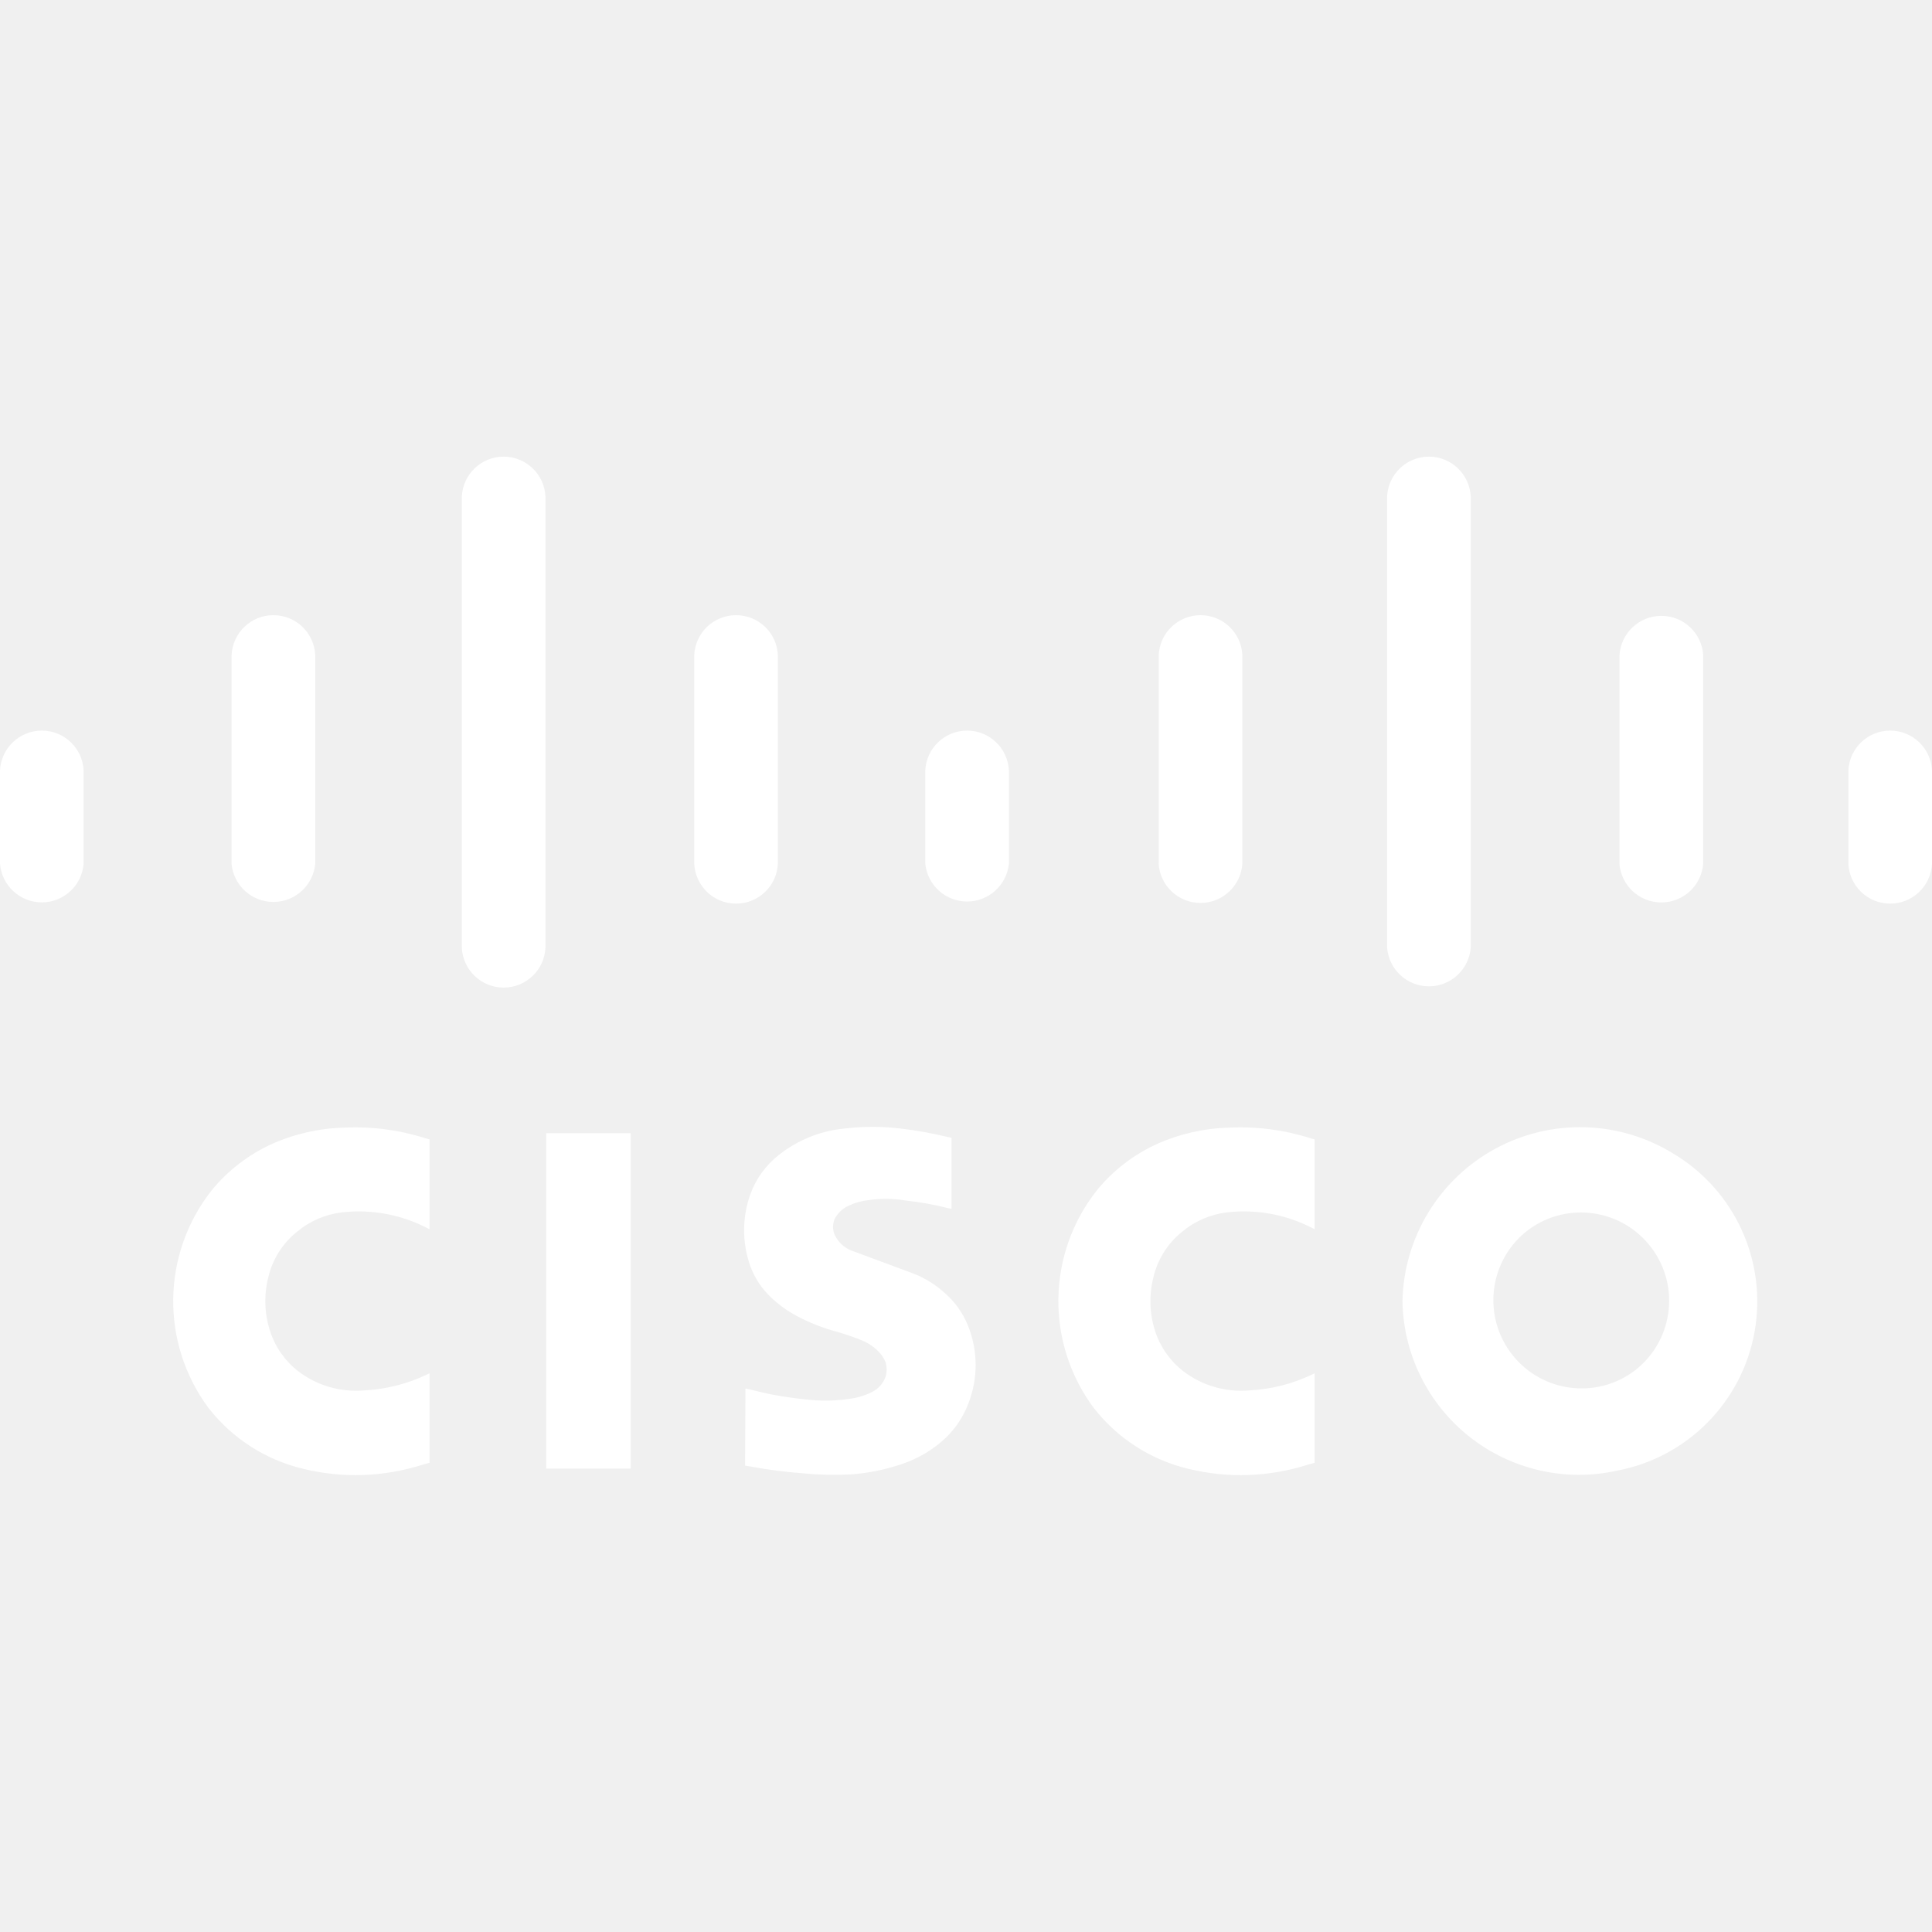
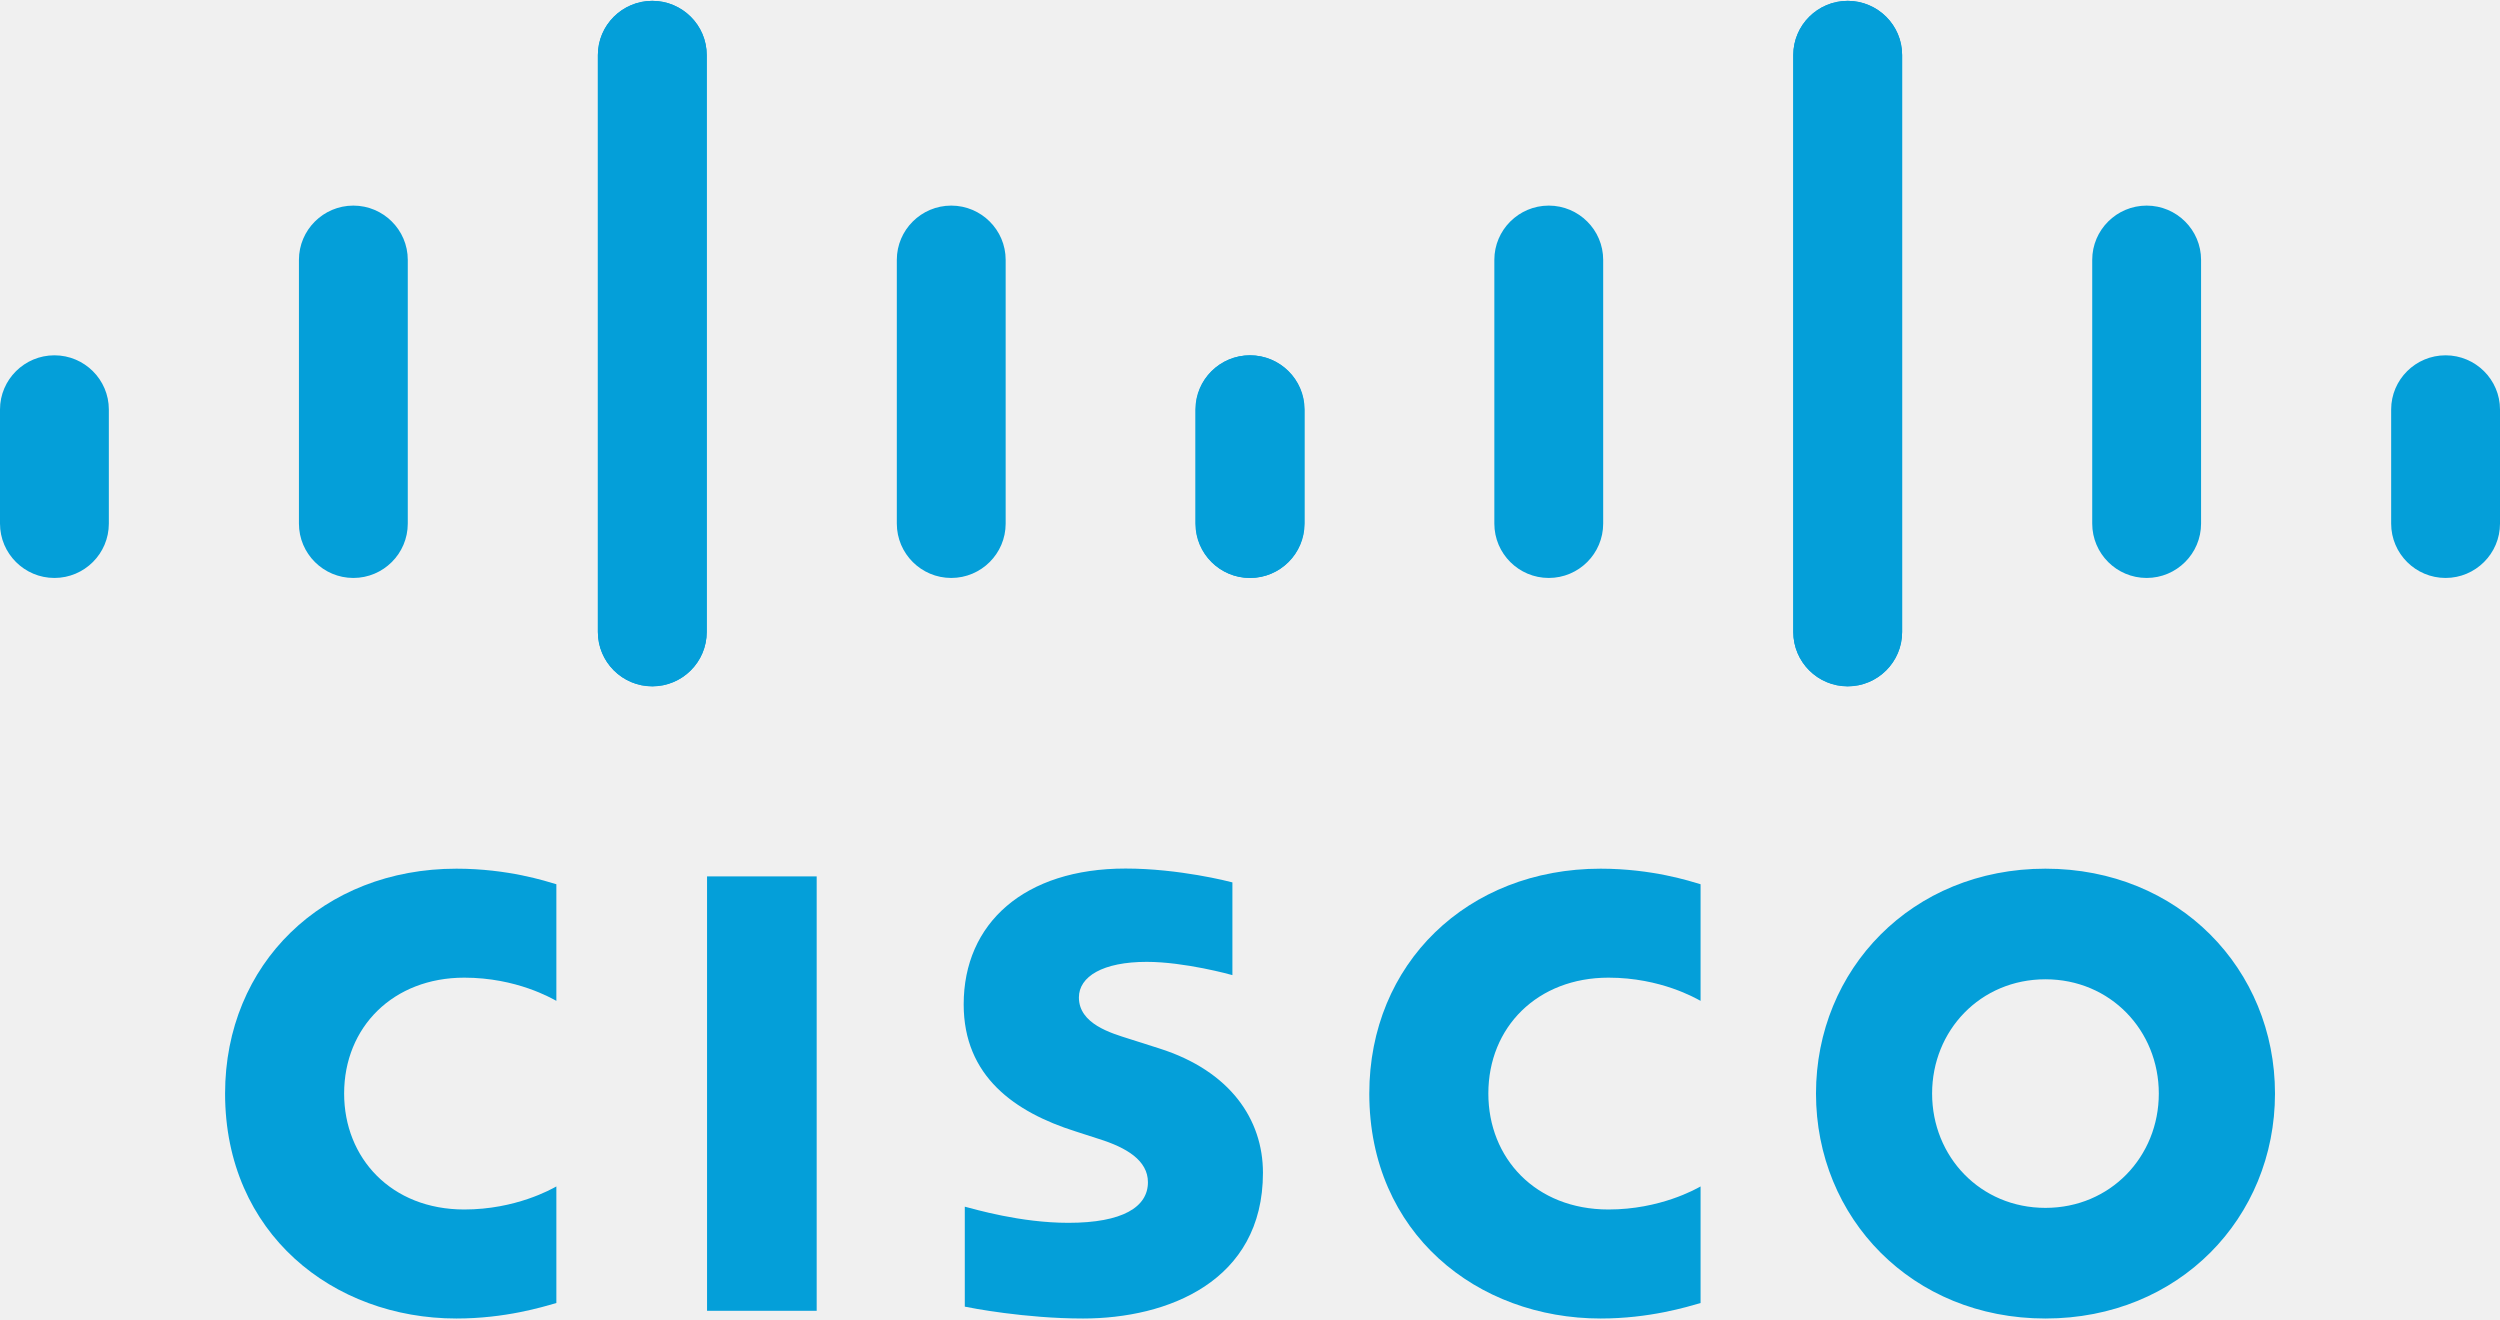
- <svg xmlns="http://www.w3.org/2000/svg" role="img" viewBox="0 0 24 24">
-   <path fill="white" d="M16.331 18.171V17.06l-.022.01c-.25.121-.522.19-.801.203a1.186 1.186 0 01-.806-.237 1.038 1.038 0 01-.352-.498 1.21 1.21 0 01-.023-.667c.052-.225.178-.426.357-.569.16-.134.355-.218.562-.242a1.85 1.85 0 011.061.198l.024.013v-1.117l-.051-.014a2.862 2.862 0 00-1.011-.132 2.34 2.34 0 00-.903.206c-.287.132-.54.327-.739.571a2.221 2.221 0 00-.04 2.705c.295.378.709.645 1.175.756.491.12 1.006.102 1.487-.052l.082-.023M5.336 18.171V17.06l-.022.01c-.25.121-.522.19-.801.203a1.183 1.183 0 01-.806-.237 1.03 1.03 0 01-.351-.498 1.202 1.202 0 01-.024-.667c.052-.225.177-.426.357-.569.16-.134.355-.218.562-.242a1.85 1.85 0 011.061.198l.024.013v-1.117l-.051-.014a2.862 2.862 0 00-1.011-.132 2.344 2.344 0 00-.903.206 2.08 2.08 0 00-.74.571 2.224 2.224 0 00-.041 2.705 2.11 2.11 0 001.176.756c.491.12 1.005.102 1.487-.052l.083-.023M9.26 17.249l-.004.957.07.012c.22.041.441.069.664.085.195.019.391.022.587.012.187-.014.372-.049.551-.104.21-.06.405-.163.571-.305a1.16 1.16 0 00.333-.478 1.31 1.31 0 00-.007-.96 1.068 1.068 0 00-.298-.414 1.261 1.261 0 00-.438-.255l-.722-.268a.388.388 0 01-.197-.188.245.245 0 01.008-.219.382.382 0 01.154-.142.798.798 0 01.257-.074c.153-.022.308-.021.46.005.18.02.358.051.533.096l.038.008v-.883l-.069-.015a4.749 4.749 0 00-.543-.097 2.844 2.844 0 00-.714-.003c-.3.027-.585.143-.821.33-.16.126-.281.293-.351.484-.104.29-.105.608 0 .899.054.145.14.274.252.381.097.093.207.173.327.236.157.084.324.149.497.195.057.017.114.035.17.054l.085.031.024.01c.084.03.162.078.226.14.045.042.08.094.101.151a.325.325 0 01.001.161.339.339 0 01-.166.198.856.856 0 01-.275.086 2.032 2.032 0 01-.427.021 5.208 5.208 0 01-.557-.074 9.195 9.195 0 01-.287-.067l-.033-.006zm-2.475.995h1.05v-4.167h-1.05v4.167zm12.162-2.936a1.095 1.095 0 011.541.158 1.094 1.094 0 01-.157 1.541l-.017.014a1.096 1.096 0 01-1.367-1.713m-1.525.854a2.193 2.193 0 002.666 2.107 2.139 2.139 0 00.701-3.937 2.207 2.207 0 00-3.367 1.83M22.961 10.728a.52.52 0 001.039 0V9.573a.52.52 0 00-1.039 0v1.155M20.117 10.728a.522.522 0 001.041 0V8.139a.521.521 0 00-1.04 0v2.589M17.231 11.771a.521.521 0 001.039 0V6.17a.52.52 0 00-1.039 0v5.601M14.393 10.728a.521.521 0 001.04 0V8.139a.52.52 0 00-1.039 0v2.589M11.494 10.728a.522.522 0 001.039 0V9.573a.52.52 0 00-1.039 0v1.155M8.624 10.728a.52.52 0 001.039 0V8.139a.52.52 0 00-1.039 0v2.589M5.737 11.771a.52.52 0 001.039 0V6.17a.52.52 0 00-1.039 0v5.601M2.876 10.728a.522.522 0 001.04 0V8.139a.52.52 0 00-1.039 0v2.589M0 10.728a.521.521 0 001.039 0V9.573a.52.52 0 00-1.039 0v1.155" />
+ <svg xmlns="http://www.w3.org/2000/svg" xmlns:xlink="http://www.w3.org/1999/xlink" version="1.1" width="216" height="114" fill="#049fd9" id="svg24">
+   <path d="m 106.48,76.238 c -0.282,-0.077 -4.621,-1.196 -9.232,-1.196 -8.73,0 -13.986,4.714 -13.986,11.734 0,6.214 4.397,9.313 9.674,10.98 0.585,0.193 1.447,0.463 2.021,0.653 2.349,0.739 4.224,1.837 4.224,3.739 0,2.127 -2.167,3.504 -6.878,3.504 -4.14,0 -8.109,-1.184 -8.945,-1.395 v 8.637 c 0.466,0.099 5.183,1.025 10.222,1.025 7.248,0 15.539,-3.167 15.539,-12.595 0,-4.573 -2.8,-8.783 -8.947,-10.737 L 97.559,89.755 C 96,89.263 93.217,88.466 93.217,86.181 c 0,-1.805 2.062,-3.076 5.859,-3.076 3.276,0 7.263,1.101 7.404,1.145 z m 80.041,18.243 c 0,5.461 -4.183,9.879 -9.796,9.879 -5.619,0 -9.791,-4.418 -9.791,-9.879 0,-5.45 4.172,-9.87 9.791,-9.87 5.613,0 9.796,4.42 9.796,9.87 m -9.796,-19.427 c -11.544,0 -19.823,8.707 -19.823,19.427 0,10.737 8.279,19.438 19.823,19.438 11.543,0 19.834,-8.701 19.834,-19.438 0,-10.72 -8.291,-19.427 -19.834,-19.427 M 70.561,113.251 H 61.089 V 75.719 h 9.472" id="path10" />
+   <path d="m 48.07,76.399 c -0.89,-0.264 -4.18,-1.345 -8.636,-1.345 -11.526,0 -19.987,8.218 -19.987,19.427 0,12.093 9.34,19.438 19.987,19.438 4.23,0 7.459,-1.002 8.636,-1.336 v -10.075 c -0.407,0.226 -3.503,1.992 -7.957,1.992 -6.31,0 -10.38,-4.441 -10.38,-10.019 0,-5.748 4.246,-10.011 10.38,-10.011 4.53,0 7.576,1.805 7.957,2.004" id="path12" />
+   <use xlink:href="#path12" transform="translate(98.86)" id="use14" />
+   <g id="g22">
+     <path d="m 61.061,4.759 c 0,-2.587 -2.113,-4.685 -4.703,-4.685 -2.589,0 -4.702,2.098 -4.702,4.685 v 49.84 c 0,2.602 2.113,4.699 4.702,4.699 2.59,0 4.703,-2.097 4.703,-4.699 z M 35.232,22.451 c 0,-2.586 -2.112,-4.687 -4.702,-4.687 -2.59,0 -4.702,2.101 -4.702,4.687 v 22.785 c 0,2.601 2.112,4.699 4.702,4.699 2.59,0 4.702,-2.098 4.702,-4.699 z M 9.404,35.383 C 9.404,32.796 7.292,30.699 4.702,30.699 2.115,30.699 0,32.796 0,35.383 v 9.853 c 0,2.601 2.115,4.699 4.702,4.699 2.59,0 4.702,-2.098 4.702,-4.699" id="path16" />
+     <use xlink:href="#path16" transform="matrix(-1,0,0,1,112.717,0)" id="use18" />
+   </g>
+   <use xlink:href="#g22" transform="matrix(-1,0,0,1,216,0)" id="use20" />
</svg>
